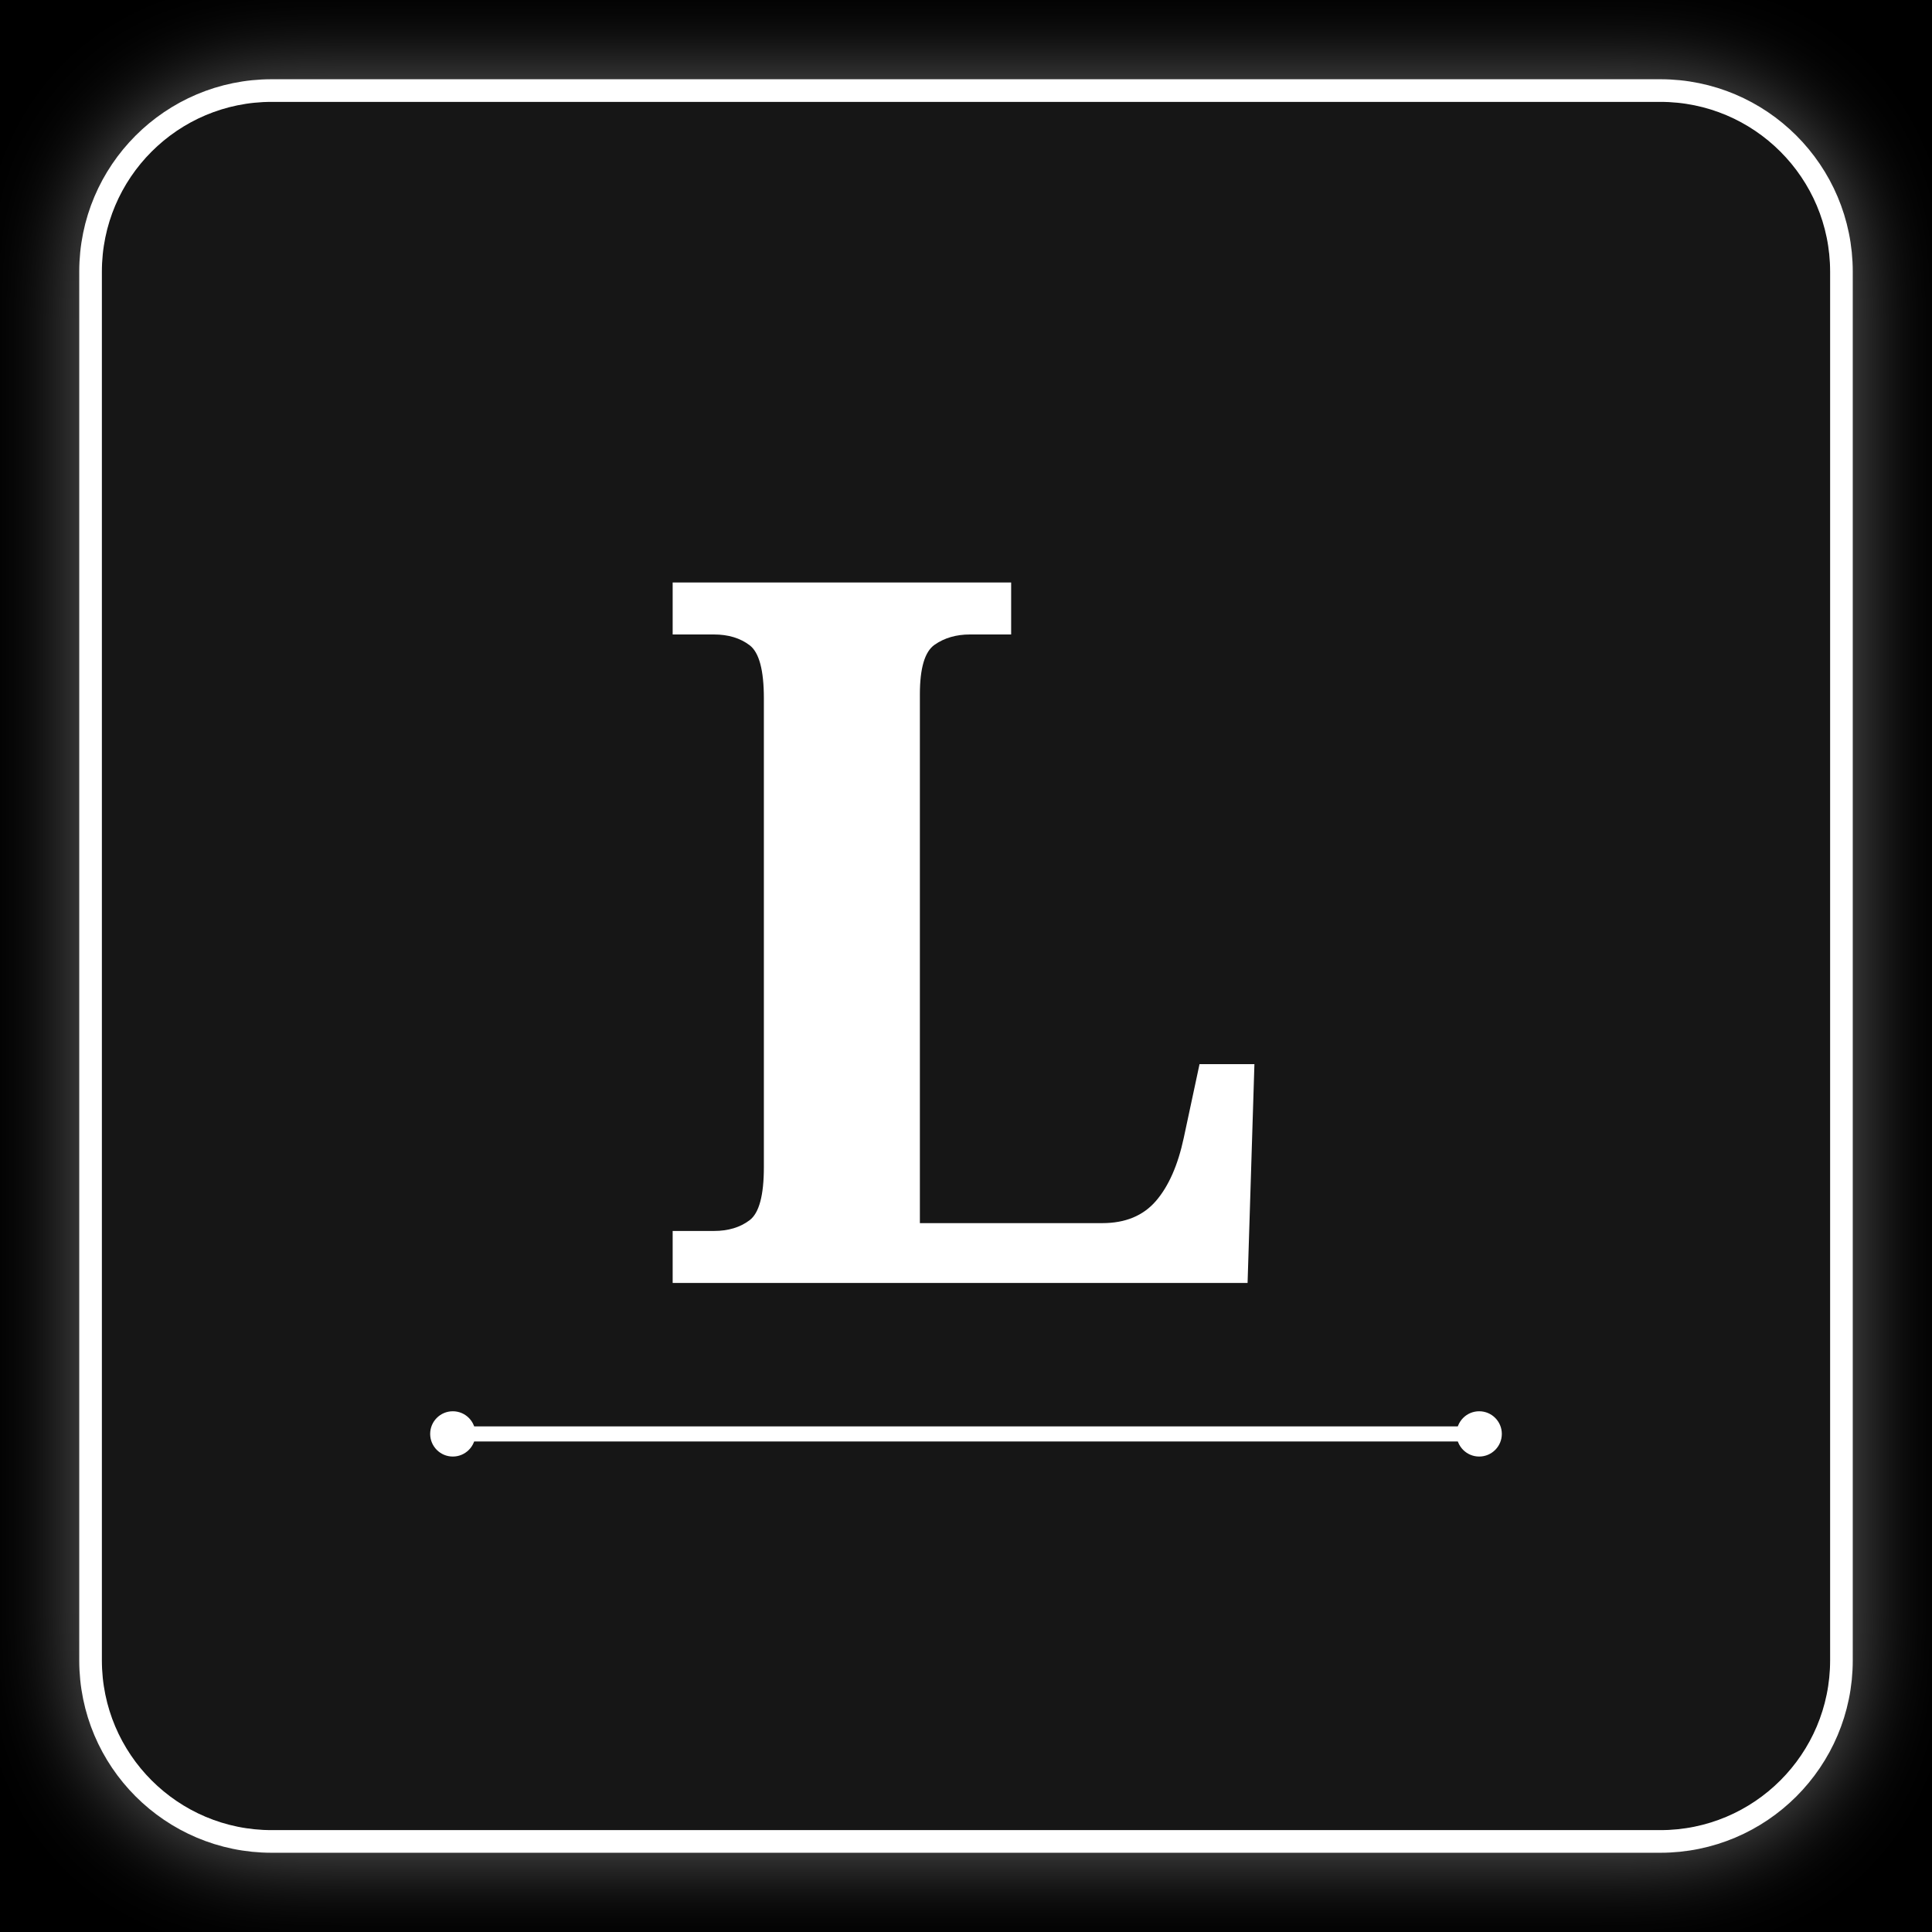
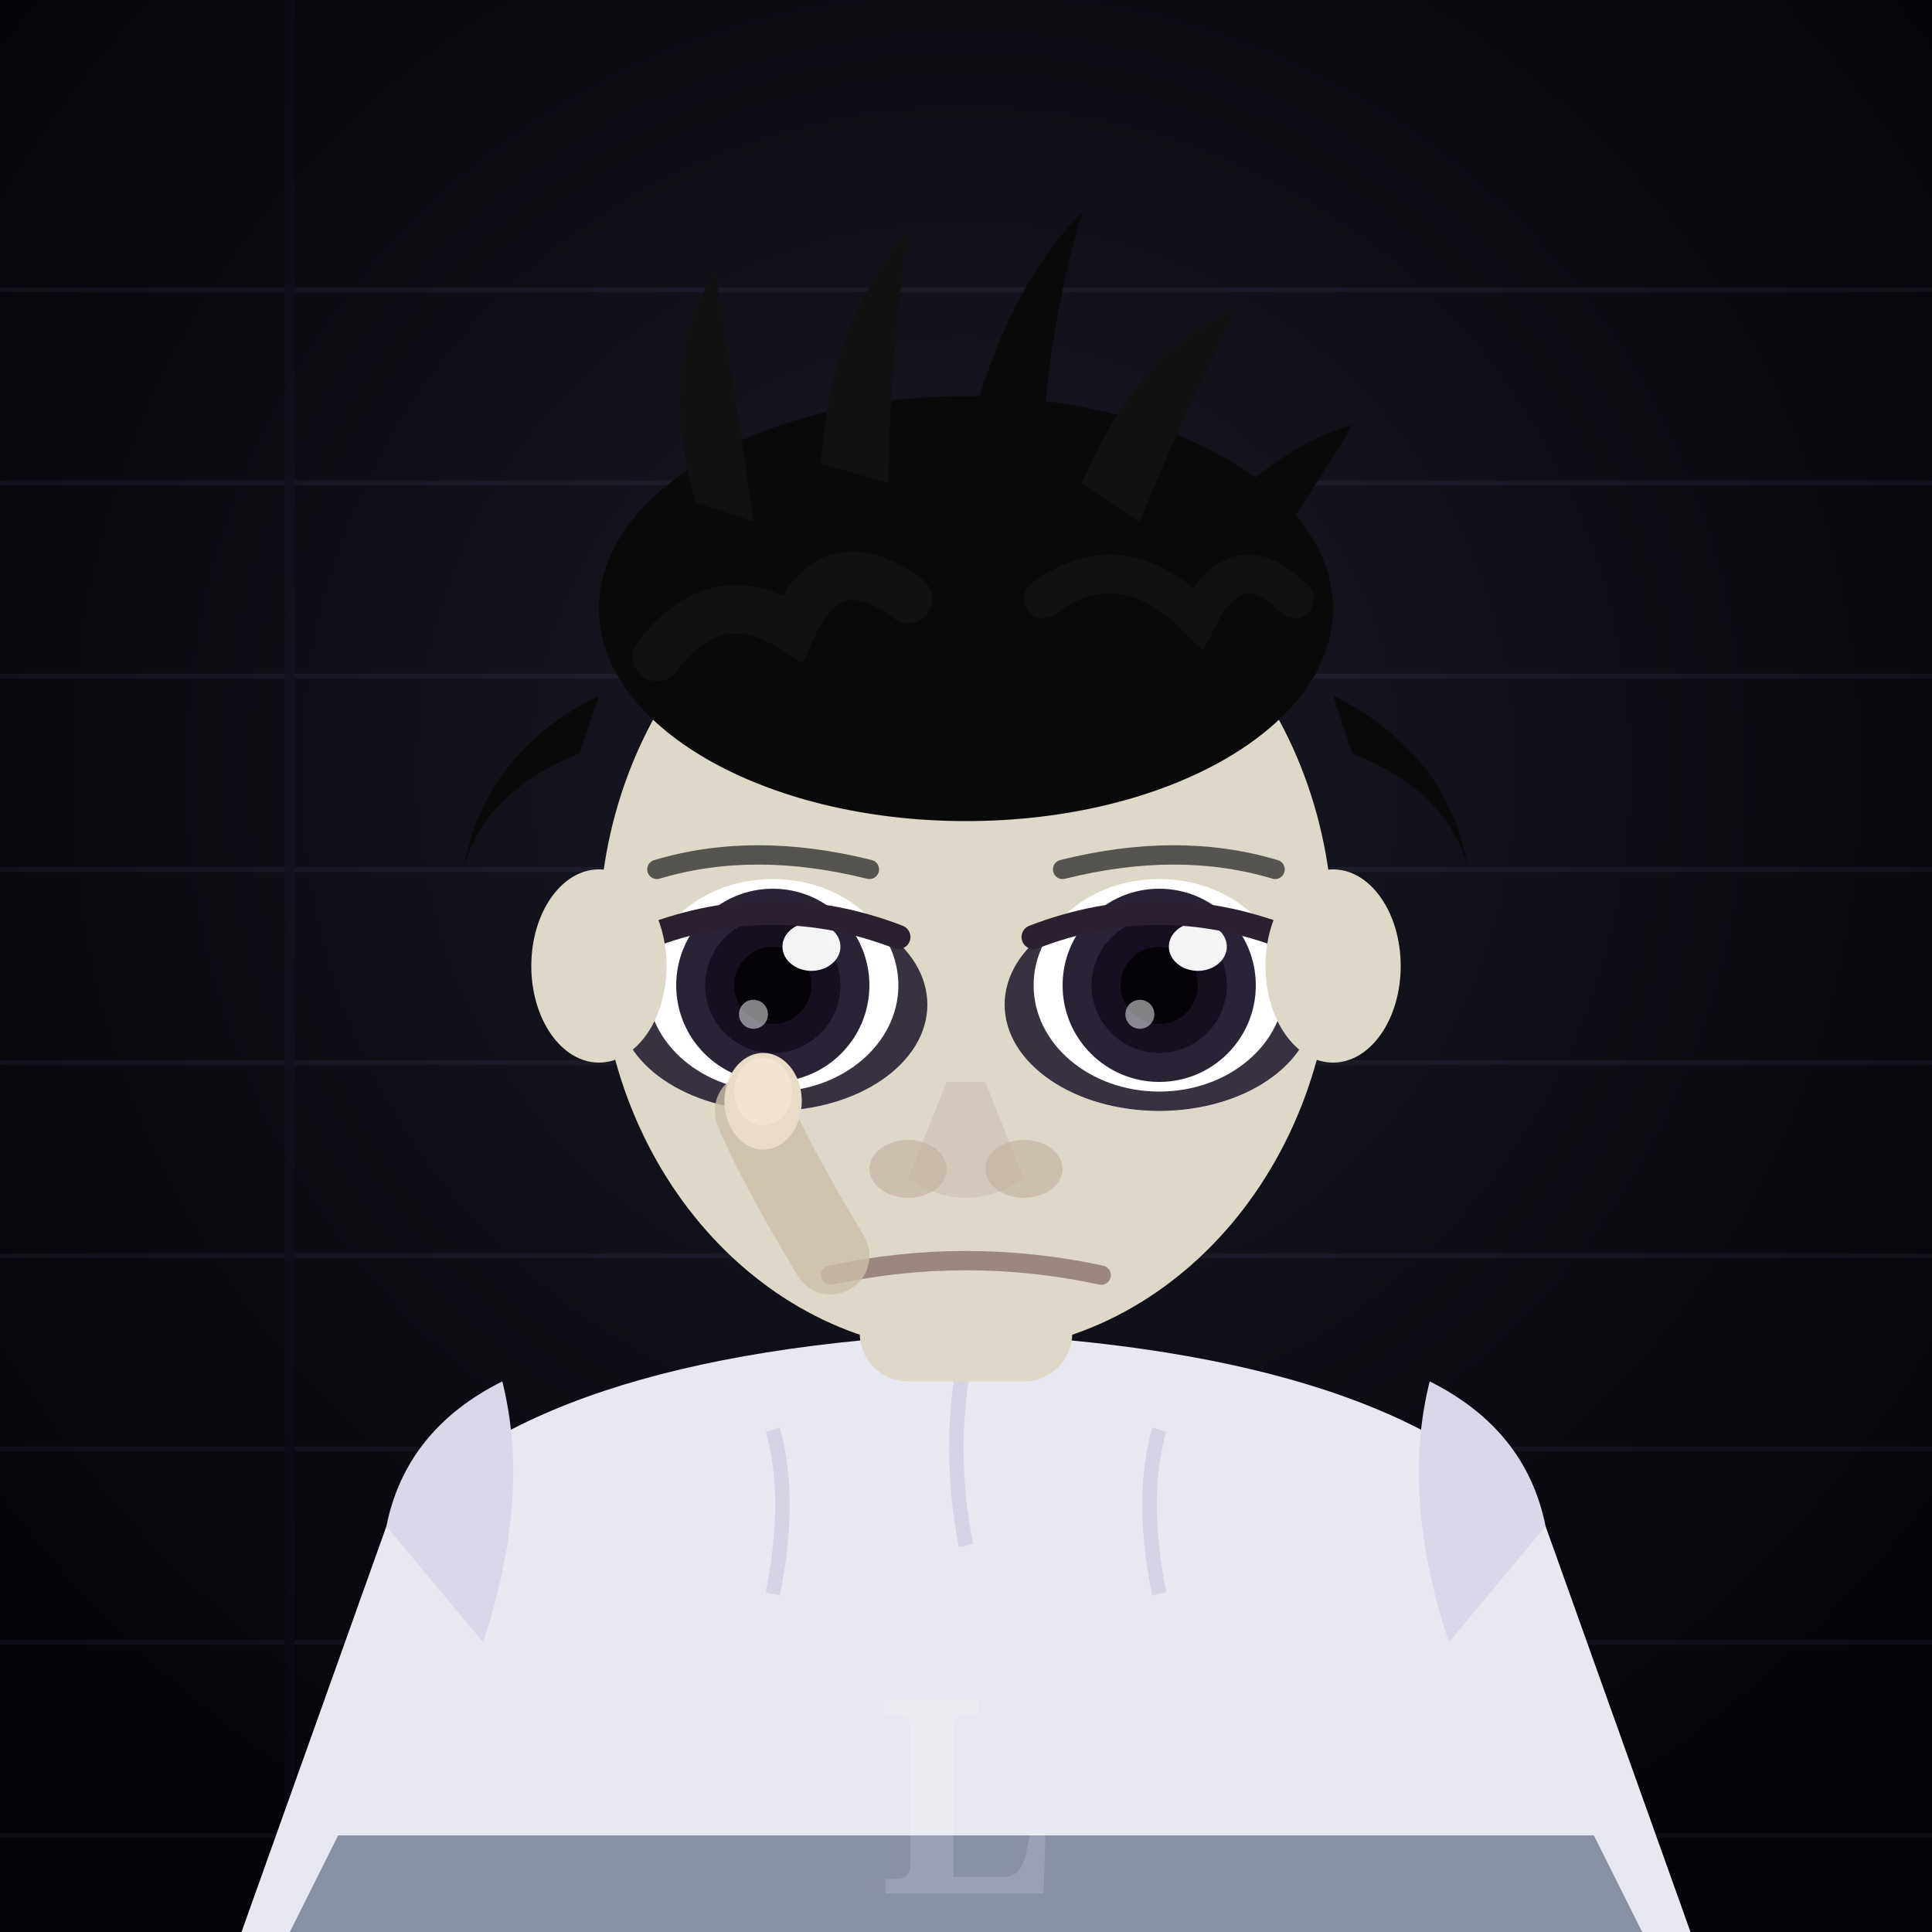
- <svg xmlns="http://www.w3.org/2000/svg" viewBox="0 0 512 512" width="512" height="512">
-   <rect width="512" height="512" fill="#000000" />
-   <rect x="24" y="24" width="464" height="464" rx="48" fill="#141414" stroke="#ffffff" stroke-width="6" filter="drop-shadow(0px 0px 12px rgba(255,255,255,0.4))" />
-   <text x="256" y="340" font-size="260" font-family="'Old English Text MT', 'Cloister Black', 'Georgia', serif" font-weight="900" fill="#ffffff" text-anchor="middle" letter-spacing="2">L</text>
-   <path d="M 120,380 L 392,380" stroke="#ffffff" stroke-width="4" stroke-linecap="round" />
-   <circle cx="120" cy="380" r="6" fill="#ffffff" />
-   <circle cx="392" cy="380" r="6" fill="#ffffff" />
+ <svg xmlns="http://www.w3.org/2000/svg" viewBox="0 0 200 200" width="200" height="200">
+   <rect width="200" height="200" fill="#0a0a0e" />
+   <radialGradient id="lbg" cx="50%" cy="40%" r="65%">
+     <stop offset="0%" stop-color="#1a1a26" />
+     <stop offset="100%" stop-color="#040408" />
+   </radialGradient>
+   <rect width="200" height="200" fill="url(#lbg)" />
+   <g opacity="0.06" stroke="#aaaaff" stroke-width="0.5">
+     <line x1="0" y1="30" x2="200" y2="30" />
+     <line x1="0" y1="50" x2="200" y2="50" />
+     <line x1="0" y1="70" x2="200" y2="70" />
+     <line x1="0" y1="90" x2="200" y2="90" />
+     <line x1="0" y1="110" x2="200" y2="110" />
+     <line x1="0" y1="130" x2="200" y2="130" />
+     <line x1="0" y1="150" x2="200" y2="150" />
+     <line x1="0" y1="170" x2="200" y2="170" />
+     <line x1="0" y1="190" x2="200" y2="190" />
+     <line x1="30" y1="0" x2="30" y2="200" stroke="#4444aa" stroke-width="1" />
+   </g>
+   <path d="M 25 200 L 40 158 Q 55 140 100 138 Q 145 140 160 158 L 175 200 Z" fill="#e8e8f0" />
+   <path d="M 40 158 Q 42 148 52 143 Q 55 155 50 170 Z" fill="#d8d8e8" />
+   <path d="M 160 158 Q 158 148 148 143 Q 145 155 150 170 Z" fill="#d8d8e8" />
+   <path d="M 80 148 Q 82 155 80 165" stroke="#cccce0" stroke-width="1.5" fill="none" opacity="0.7" />
+   <path d="M 100 140 Q 98 150 100 160" stroke="#cccce0" stroke-width="1.5" fill="none" opacity="0.7" />
+   <path d="M 120 148 Q 118 155 120 165" stroke="#cccce0" stroke-width="1.5" fill="none" opacity="0.7" />
+   <path d="M 30 200 L 35 190 L 165 190 L 170 200 Z" fill="#2a3a5a" opacity="0.5" />
+   <rect x="89" y="127" width="22" height="16" rx="5" fill="#ddd8c8" />
+   <ellipse cx="100" cy="97" rx="38" ry="43" fill="#ddd8c8" />
+   <ellipse cx="100" cy="63" rx="38" ry="22" fill="#0a0a0a" />
+   <path d="M 62 72 Q 50 78 48 90 Q 50 82 60 78 Z" fill="#0a0a0a" />
+   <path d="M 138 72 Q 150 78 152 90 Q 150 82 140 78 Z" fill="#0a0a0a" />
+   <path d="M 72 52 Q 68 38 74 28 Q 76 40 78 54" fill="#111" />
+   <path d="M 85 48 Q 86 33 94 24 Q 92 38 92 50" fill="#111" />
+   <path d="M 100 46 Q 104 30 112 22 Q 108 36 108 48" fill="#0a0a0a" />
+   <path d="M 112 50 Q 118 36 128 32 Q 122 44 118 54" fill="#111" />
+   <path d="M 122 57 Q 132 46 140 44 Q 134 54 128 62" fill="#0a0a0a" />
+   <path d="M 68 68 Q 74 60 82 65 Q 86 56 94 62" stroke="#111" stroke-width="5" fill="none" stroke-linecap="round" />
+   <path d="M 108 62 Q 116 56 124 64 Q 128 56 134 62" stroke="#111" stroke-width="4" fill="none" stroke-linecap="round" />
+   <ellipse cx="80" cy="104" rx="16" ry="11" fill="#1a1428" opacity="0.85" />
+   <ellipse cx="120" cy="104" rx="16" ry="11" fill="#1a1428" opacity="0.85" />
+   <ellipse cx="80" cy="102" rx="13" ry="11" fill="white" />
+   <ellipse cx="120" cy="102" rx="13" ry="11" fill="white" />
+   <ellipse cx="80" cy="102" rx="10" ry="10" fill="#2a2235" />
+   <ellipse cx="120" cy="102" rx="10" ry="10" fill="#2a2235" />
+   <ellipse cx="80" cy="102" rx="7" ry="7" fill="#150f20" />
+   <ellipse cx="120" cy="102" rx="7" ry="7" fill="#150f20" />
+   <ellipse cx="80" cy="102" rx="4" ry="4" fill="#050308" />
+   <ellipse cx="120" cy="102" rx="4" ry="4" fill="#050308" />
+   <ellipse cx="84" cy="98" rx="3" ry="2.5" fill="white" opacity="0.95" />
+   <ellipse cx="124" cy="98" rx="3" ry="2.5" fill="white" opacity="0.95" />
+   <ellipse cx="78" cy="105" rx="1.5" ry="1.5" fill="white" opacity="0.5" />
+   <ellipse cx="118" cy="105" rx="1.5" ry="1.5" fill="white" opacity="0.5" />
+   <path d="M 67 97 Q 80 92 93 97" stroke="#2a2030" stroke-width="2.5" fill="none" stroke-linecap="round" />
+   <path d="M 107 97 Q 120 92 133 97" stroke="#2a2030" stroke-width="2.5" fill="none" stroke-linecap="round" />
+   <path d="M 68 90 Q 78 87 90 90" stroke="#333" stroke-width="2" fill="none" stroke-linecap="round" opacity="0.8" />
+   <path d="M 110 90 Q 122 87 132 90" stroke="#333" stroke-width="2" fill="none" stroke-linecap="round" opacity="0.8" />
+   <path d="M 98 112 L 94 122 Q 100 126 106 122 L 102 112" fill="#ccc0b0" opacity="0.6" />
+   <ellipse cx="94" cy="121" rx="4" ry="3" fill="#c0b0a0" opacity="0.6" />
+   <ellipse cx="106" cy="121" rx="4" ry="3" fill="#c0b0a0" opacity="0.6" />
+   <path d="M 86 132 Q 100 129 114 132" stroke="#9a8880" stroke-width="2" fill="none" stroke-linecap="round" />
+   <path d="M 86 130 Q 80 120 78 115" stroke="#ccc0a8" stroke-width="8" fill="none" stroke-linecap="round" opacity="0.8" />
+   <ellipse cx="79" cy="114" rx="4" ry="5" fill="#e8dcc8" />
+   <ellipse cx="79" cy="113" rx="3" ry="3.5" fill="#f0e4d0" />
+   <ellipse cx="62" cy="100" rx="7" ry="10" fill="#ddd8c8" />
+   <ellipse cx="138" cy="100" rx="7" ry="10" fill="#ddd8c8" />
+   <text x="100" y="196" font-family="Georgia, serif" font-size="28" font-weight="900" fill="white" text-anchor="middle" opacity="0.15" letter-spacing="2">L</text>
</svg>
